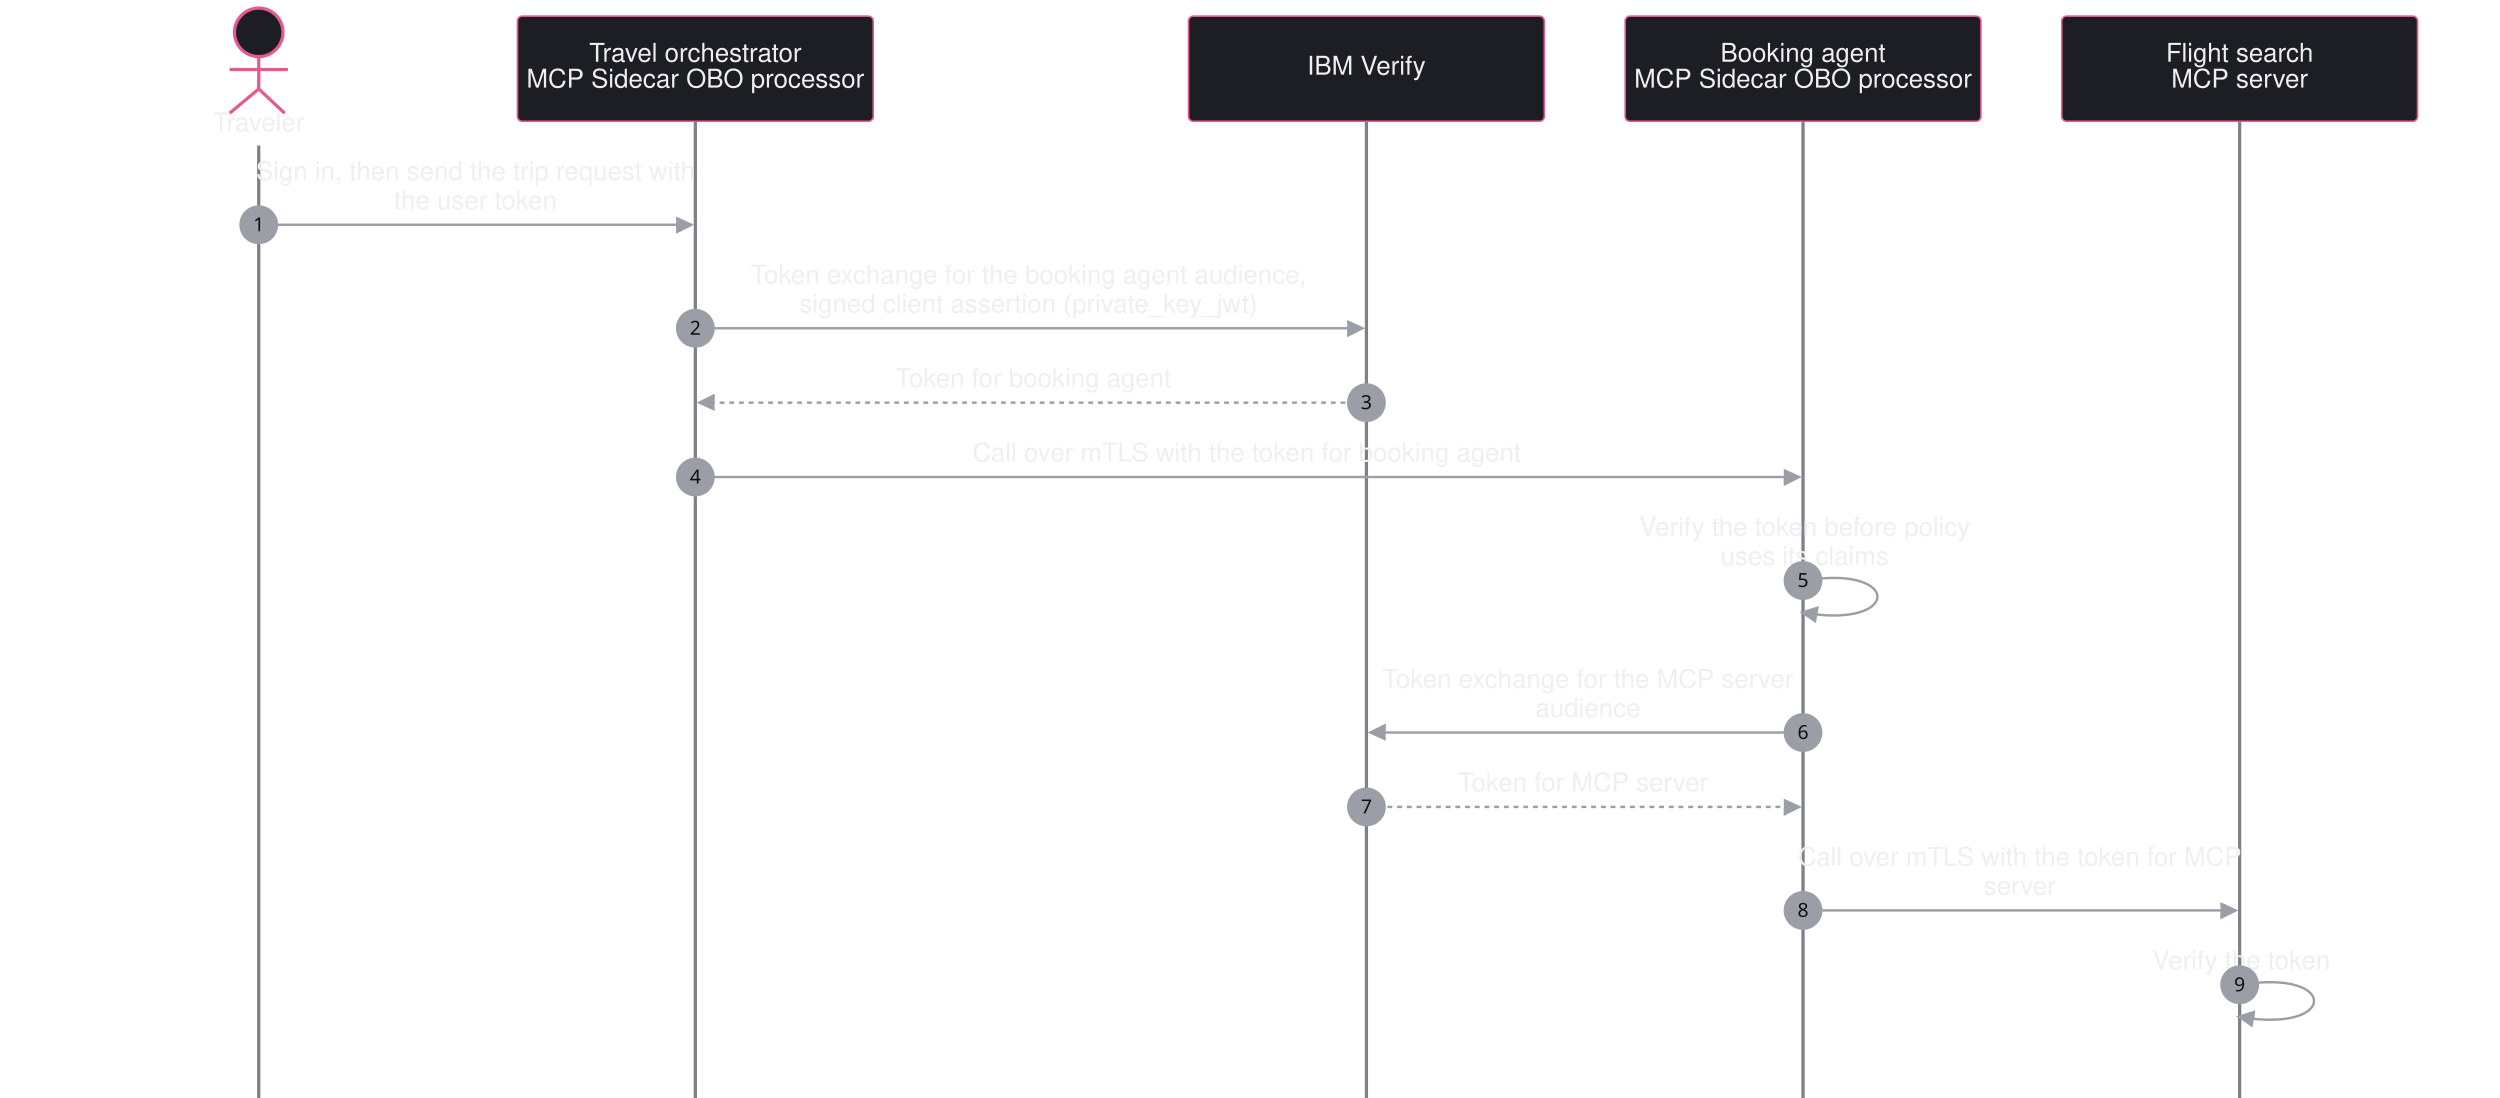
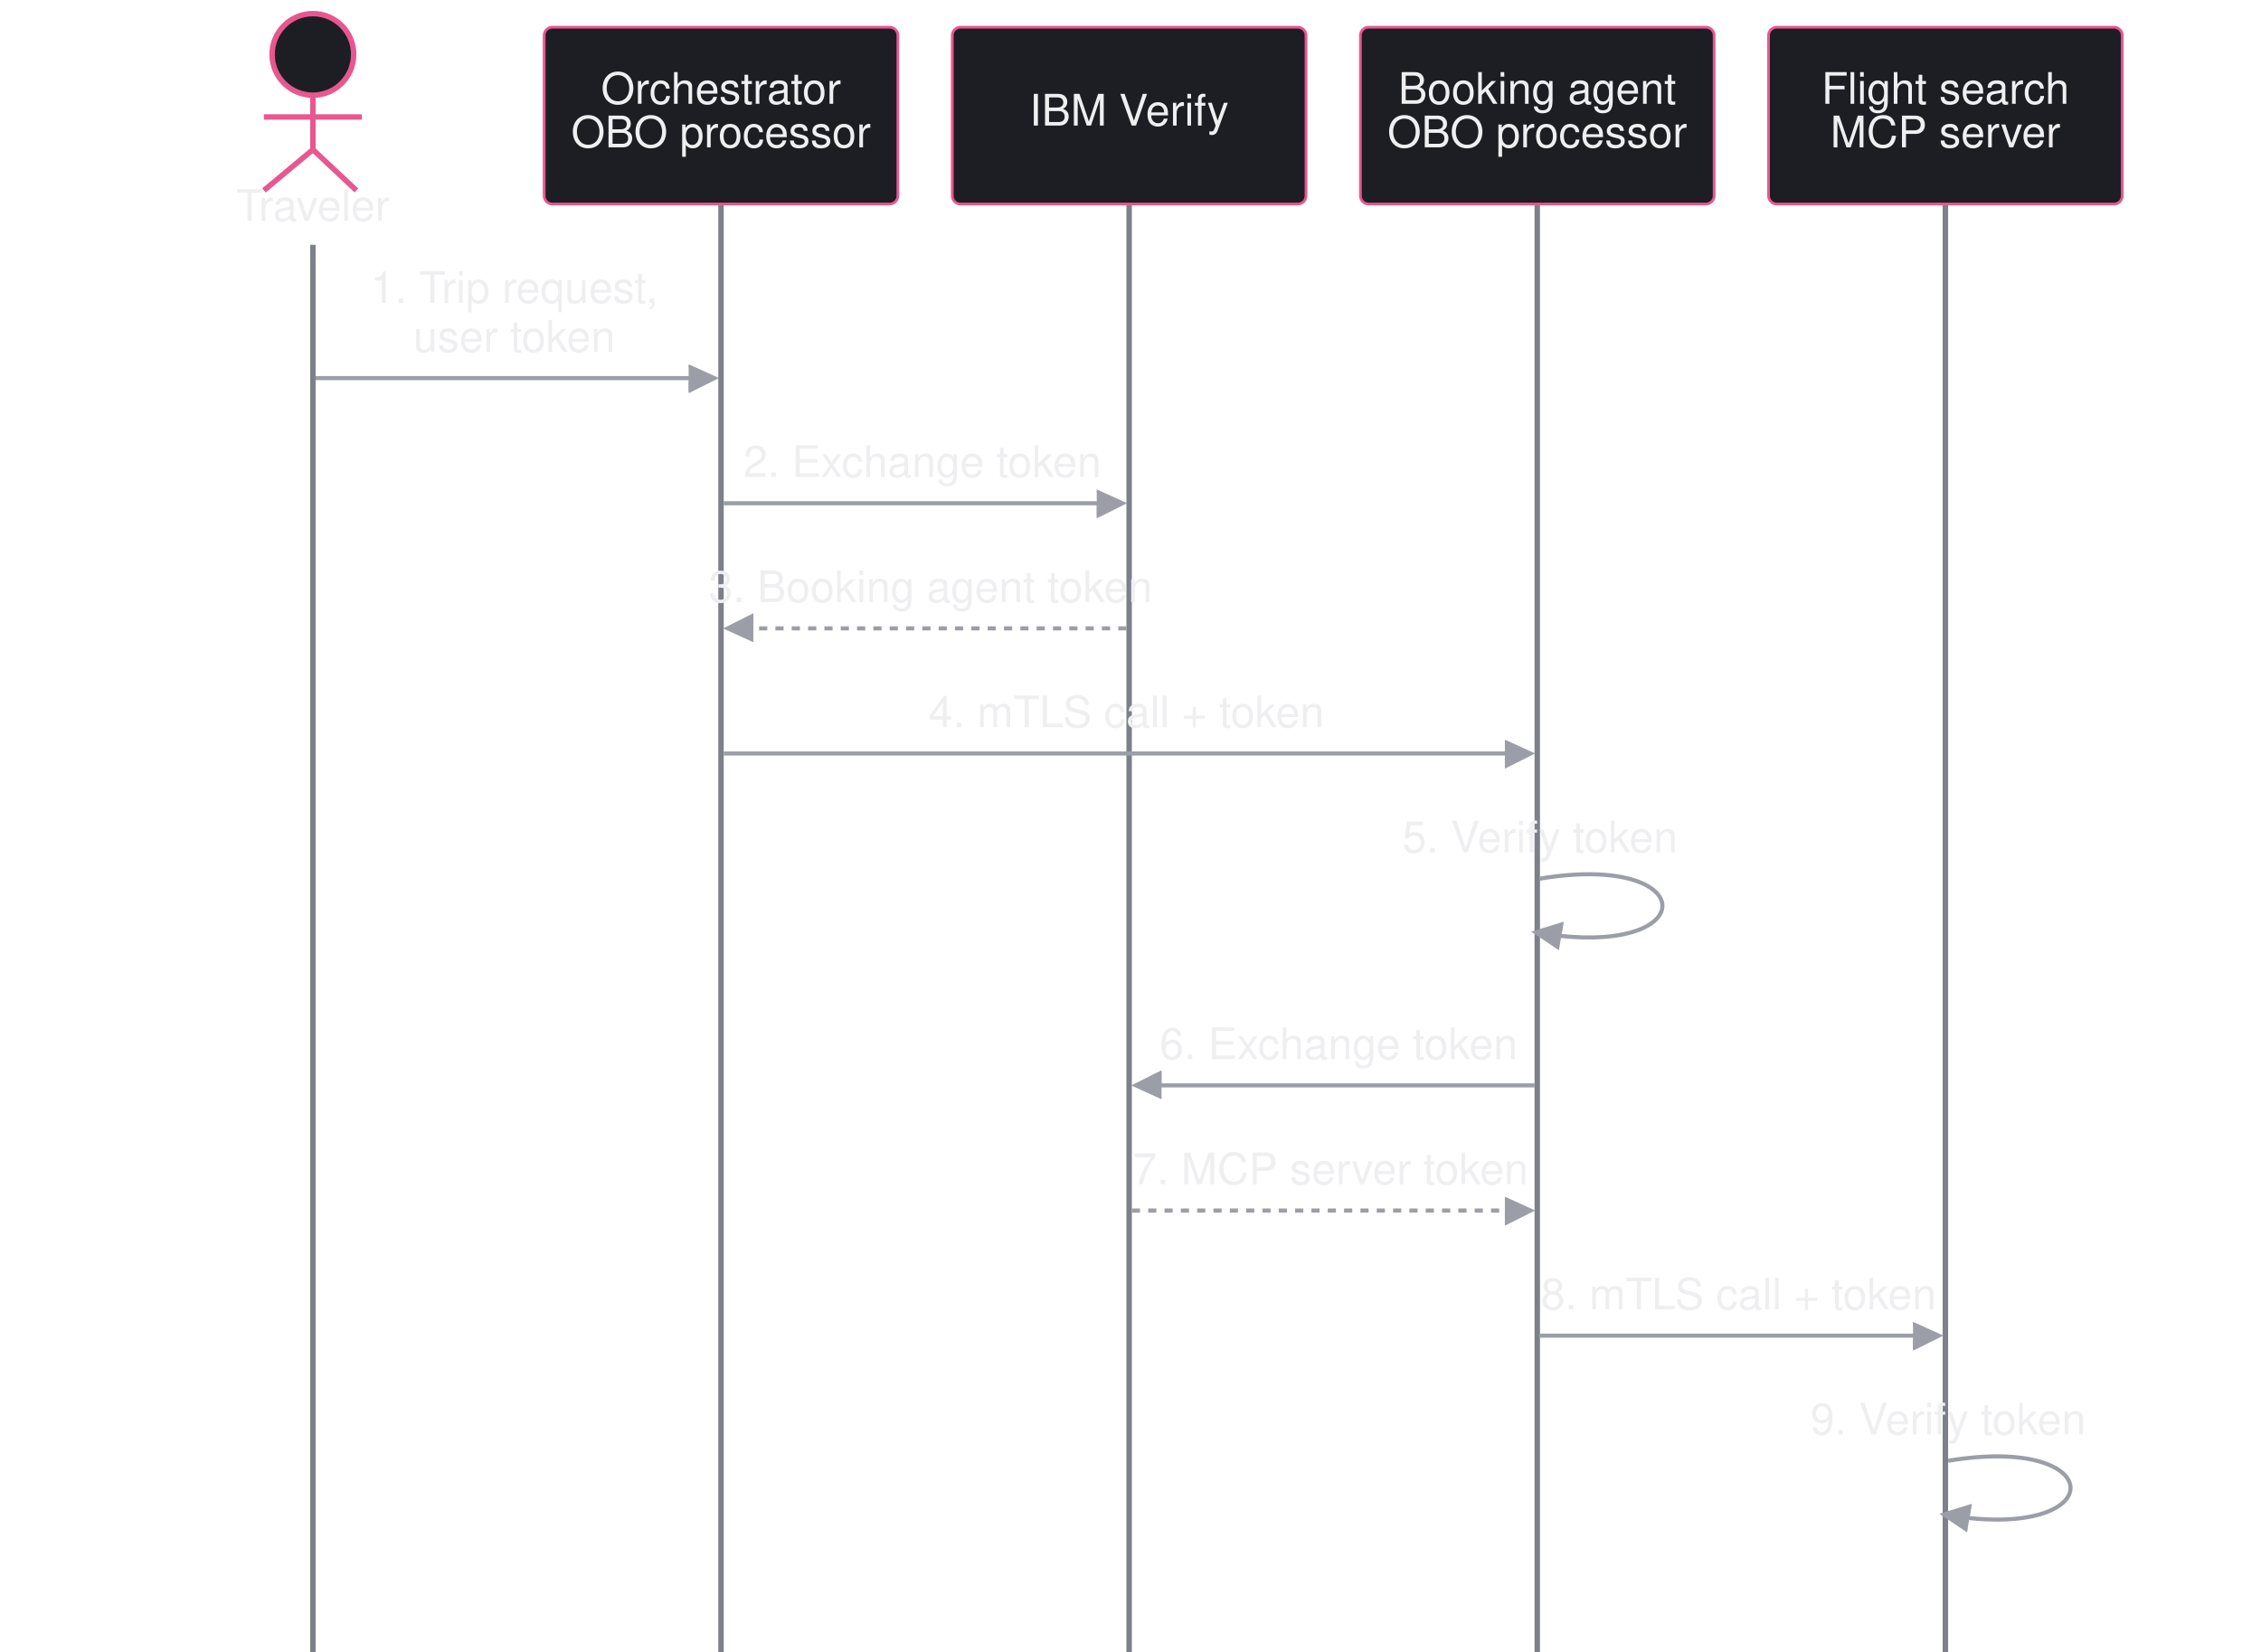
- <svg xmlns="http://www.w3.org/2000/svg" id="my-svg" width="100%" style="max-width: 1546px; background-color: rgb(13, 14, 18);" viewBox="-50 -10 1546 679" role="graphics-document document" aria-roledescription="sequence">
+ <svg xmlns="http://www.w3.org/2000/svg" id="my-svg" width="100%" style="max-width: 831px; background-color: rgb(13, 14, 18);" viewBox="-50 -10 831 607" role="graphics-document document" aria-roledescription="sequence">
  <g>
-     <line id="actor4" x1="1335" y1="65" x2="1335" y2="2000" class="actor-line 200" stroke-width="0.5px" stroke="#999" name="mcp" data-et="life-line" data-id="mcp" />
+     <line id="actor4" x1="665" y1="65" x2="665" y2="2000" class="actor-line 200" stroke-width="0.5px" stroke="#999" name="mcp" data-et="life-line" data-id="mcp" />
    <g id="root-4" data-et="participant" data-type="participant" data-id="mcp">
-       <rect x="1225" y="0" fill="#eaeaea" stroke="#666" width="220" height="65" name="mcp" rx="3" ry="3" class="actor actor-top" />
-       <text x="1335" y="32.5" dominant-baseline="central" alignment-baseline="central" class="actor actor-box" style="text-anchor: middle; font-size: 16px; font-weight: 400; font-family: Helvetica, Arial, sans-serif;">
-         <tspan x="1335" dy="-8">Flight search</tspan>
+       <rect x="600" y="0" fill="#eaeaea" stroke="#666" width="130" height="65" name="mcp" rx="3" ry="3" class="actor actor-top" />
+       <text x="665" y="32.5" dominant-baseline="central" alignment-baseline="central" class="actor actor-box" style="text-anchor: middle; font-size: 16px; font-weight: 400; font-family: Helvetica, Arial, sans-serif;">
+         <tspan x="665" dy="-8">Flight search</tspan>
      </text>
-       <text x="1335" y="32.5" dominant-baseline="central" alignment-baseline="central" class="actor actor-box" style="text-anchor: middle; font-size: 16px; font-weight: 400; font-family: Helvetica, Arial, sans-serif;">
-         <tspan x="1335" dy="8">MCP server</tspan>
+       <text x="665" y="32.5" dominant-baseline="central" alignment-baseline="central" class="actor actor-box" style="text-anchor: middle; font-size: 16px; font-weight: 400; font-family: Helvetica, Arial, sans-serif;">
+         <tspan x="665" dy="8">MCP server</tspan>
      </text>
    </g>
  </g>
  <g>
-     <line id="actor3" x1="1065" y1="65" x2="1065" y2="2000" class="actor-line 200" stroke-width="0.5px" stroke="#999" name="booking" data-et="life-line" data-id="booking" />
+     <line id="actor3" x1="515" y1="65" x2="515" y2="2000" class="actor-line 200" stroke-width="0.5px" stroke="#999" name="booking" data-et="life-line" data-id="booking" />
    <g id="root-3" data-et="participant" data-type="participant" data-id="booking">
-       <rect x="955" y="0" fill="#eaeaea" stroke="#666" width="220" height="65" name="booking" rx="3" ry="3" class="actor actor-top" />
-       <text x="1065" y="32.5" dominant-baseline="central" alignment-baseline="central" class="actor actor-box" style="text-anchor: middle; font-size: 16px; font-weight: 400; font-family: Helvetica, Arial, sans-serif;">
-         <tspan x="1065" dy="-8">Booking agent</tspan>
+       <rect x="450" y="0" fill="#eaeaea" stroke="#666" width="130" height="65" name="booking" rx="3" ry="3" class="actor actor-top" />
+       <text x="515" y="32.5" dominant-baseline="central" alignment-baseline="central" class="actor actor-box" style="text-anchor: middle; font-size: 16px; font-weight: 400; font-family: Helvetica, Arial, sans-serif;">
+         <tspan x="515" dy="-8">Booking agent</tspan>
      </text>
-       <text x="1065" y="32.5" dominant-baseline="central" alignment-baseline="central" class="actor actor-box" style="text-anchor: middle; font-size: 16px; font-weight: 400; font-family: Helvetica, Arial, sans-serif;">
-         <tspan x="1065" dy="8">MCP Sidecar OBO processor</tspan>
+       <text x="515" y="32.5" dominant-baseline="central" alignment-baseline="central" class="actor actor-box" style="text-anchor: middle; font-size: 16px; font-weight: 400; font-family: Helvetica, Arial, sans-serif;">
+         <tspan x="515" dy="8">OBO processor</tspan>
      </text>
    </g>
  </g>
  <g>
-     <line id="actor2" x1="795" y1="65" x2="795" y2="2000" class="actor-line 200" stroke-width="0.5px" stroke="#999" name="idp" data-et="life-line" data-id="idp" />
+     <line id="actor2" x1="365" y1="65" x2="365" y2="2000" class="actor-line 200" stroke-width="0.5px" stroke="#999" name="idp" data-et="life-line" data-id="idp" />
    <g id="root-2" data-et="participant" data-type="participant" data-id="idp">
-       <rect x="685" y="0" fill="#eaeaea" stroke="#666" width="220" height="65" name="idp" rx="3" ry="3" class="actor actor-top" />
-       <text x="795" y="32.5" dominant-baseline="central" alignment-baseline="central" class="actor actor-box" style="text-anchor: middle; font-size: 16px; font-weight: 400; font-family: Helvetica, Arial, sans-serif;">
-         <tspan x="795" dy="0">IBM Verify</tspan>
+       <rect x="300" y="0" fill="#eaeaea" stroke="#666" width="130" height="65" name="idp" rx="3" ry="3" class="actor actor-top" />
+       <text x="365" y="32.5" dominant-baseline="central" alignment-baseline="central" class="actor actor-box" style="text-anchor: middle; font-size: 16px; font-weight: 400; font-family: Helvetica, Arial, sans-serif;">
+         <tspan x="365" dy="0">IBM Verify</tspan>
      </text>
    </g>
  </g>
  <g>
-     <line id="actor1" x1="380" y1="65" x2="380" y2="2000" class="actor-line 200" stroke-width="0.5px" stroke="#999" name="orch" data-et="life-line" data-id="orch" />
+     <line id="actor1" x1="215" y1="65" x2="215" y2="2000" class="actor-line 200" stroke-width="0.5px" stroke="#999" name="orch" data-et="life-line" data-id="orch" />
    <g id="root-1" data-et="participant" data-type="participant" data-id="orch">
-       <rect x="270" y="0" fill="#eaeaea" stroke="#666" width="220" height="65" name="orch" rx="3" ry="3" class="actor actor-top" />
-       <text x="380" y="32.5" dominant-baseline="central" alignment-baseline="central" class="actor actor-box" style="text-anchor: middle; font-size: 16px; font-weight: 400; font-family: Helvetica, Arial, sans-serif;">
-         <tspan x="380" dy="-8">Travel orchestrator</tspan>
+       <rect x="150" y="0" fill="#eaeaea" stroke="#666" width="130" height="65" name="orch" rx="3" ry="3" class="actor actor-top" />
+       <text x="215" y="32.5" dominant-baseline="central" alignment-baseline="central" class="actor actor-box" style="text-anchor: middle; font-size: 16px; font-weight: 400; font-family: Helvetica, Arial, sans-serif;">
+         <tspan x="215" dy="-8">Orchestrator</tspan>
      </text>
-       <text x="380" y="32.5" dominant-baseline="central" alignment-baseline="central" class="actor actor-box" style="text-anchor: middle; font-size: 16px; font-weight: 400; font-family: Helvetica, Arial, sans-serif;">
-         <tspan x="380" dy="8">MCP Sidecar OBO processor</tspan>
+       <text x="215" y="32.5" dominant-baseline="central" alignment-baseline="central" class="actor actor-box" style="text-anchor: middle; font-size: 16px; font-weight: 400; font-family: Helvetica, Arial, sans-serif;">
+         <tspan x="215" dy="8">OBO processor</tspan>
      </text>
    </g>
  </g>
  <g>
-     <line id="actor0" x1="110" y1="80" x2="110" y2="2000" class="actor-line 200" stroke-width="0.5px" stroke="#999" name="traveler" data-et="life-line" data-id="traveler" />
+     <line id="actor0" x1="65" y1="80" x2="65" y2="2000" class="actor-line 200" stroke-width="0.5px" stroke="#999" name="traveler" data-et="life-line" data-id="traveler" />
  </g>
  <style>#my-svg{font-family:Helvetica,Arial,sans-serif;font-size:16px;fill:#efeff1;}@keyframes edge-animation-frame{from{stroke-dashoffset:0;}}@keyframes dash{to{stroke-dashoffset:0;}}#my-svg .edge-animation-slow{stroke-dasharray:9,5!important;stroke-dashoffset:900;animation:dash 50s linear infinite;stroke-linecap:round;}#my-svg .edge-animation-fast{stroke-dasharray:9,5!important;stroke-dashoffset:900;animation:dash 20s linear infinite;stroke-linecap:round;}#my-svg .error-icon{fill:hsl(50, 9.375%, 17.549%);}#my-svg .error-text{fill:rgb(206.055, 207.453, 214.445);stroke:rgb(206.055, 207.453, 214.445);}#my-svg .edge-thickness-normal{stroke-width:1px;}#my-svg .edge-thickness-thick{stroke-width:3.5px;}#my-svg .edge-pattern-solid{stroke-dasharray:0;}#my-svg .edge-thickness-invisible{stroke-width:0;fill:none;}#my-svg .edge-pattern-dashed{stroke-dasharray:3;}#my-svg .edge-pattern-dotted{stroke-dasharray:2;}#my-svg .marker{fill:#9b9ea6;stroke:#9b9ea6;}#my-svg .marker.cross{stroke:#9b9ea6;}#my-svg svg{font-family:Helvetica,Arial,sans-serif;font-size:16px;}#my-svg p{margin:0;}#my-svg .actor{stroke:#e8578f;fill:#1d1e23;stroke-width:1;}#my-svg rect.actor.outer-path[data-look="neo"]{filter:drop-shadow( 1px 2px 2px rgba(185,185,185,1));}#my-svg rect.note[data-look="neo"]{stroke:#7d808a;fill:#16171c;filter:drop-shadow( 1px 2px 2px rgba(185,185,185,1));}#my-svg text.actor&gt;tspan{fill:#efeff1;stroke:none;}#my-svg .actor-line{stroke:#7d808a;}#my-svg .innerArc{stroke-width:1.5;stroke-dasharray:none;}#my-svg .messageLine0{stroke-width:1.5;stroke-dasharray:none;stroke:#9b9ea6;}#my-svg .messageLine1{stroke-width:1.5;stroke-dasharray:2,2;stroke:#9b9ea6;}#my-svg [id$="-arrowhead"] path{fill:#9b9ea6;stroke:#9b9ea6;}#my-svg .sequenceNumber{fill:#0d0e12;}#my-svg [id$="-sequencenumber"]{fill:#9b9ea6;}#my-svg [id$="-crosshead"] path{fill:#9b9ea6;stroke:#9b9ea6;}#my-svg .messageText{fill:#efeff1;stroke:none;}#my-svg .labelBox{stroke:#e8578f;fill:#1d1e23;filter:none;}#my-svg .labelText,#my-svg .labelText&gt;tspan{fill:#efeff1;stroke:none;}#my-svg .loopText,#my-svg .loopText&gt;tspan{fill:#efeff1;stroke:none;}#my-svg .sectionTitle,#my-svg .sectionTitle&gt;tspan{fill:#efeff1;stroke:none;}#my-svg .loopLine{stroke-width:2px;stroke-dasharray:2,2;stroke:#e8578f;fill:#e8578f;}#my-svg .note{stroke:#7d808a;fill:#16171c;}#my-svg .noteText,#my-svg .noteText&gt;tspan{fill:#efeff1;stroke:none;font-weight:normal;}#my-svg .activation0{fill:#24131b;stroke:#b5527f;}#my-svg .activation1{fill:#24131b;stroke:#b5527f;}#my-svg .activation2{fill:#24131b;stroke:#b5527f;}#my-svg .actorPopupMenu{position:absolute;}#my-svg .actorPopupMenuPanel{position:absolute;fill:#1d1e23;box-shadow:0px 8px 16px 0px rgba(0,0,0,0.2);filter:drop-shadow(3px 5px 2px rgb(0 0 0 / 0.4));}#my-svg .actor-man circle,#my-svg line{fill:#1d1e23;stroke-width:2px;}#my-svg g rect.rect{filter:drop-shadow( 1px 2px 2px rgba(185,185,185,1));stroke:#7d808a;}#my-svg .node .neo-node{stroke:#7d808a;}#my-svg [data-look="neo"].node rect,#my-svg [data-look="neo"].cluster rect,#my-svg [data-look="neo"].node polygon{stroke:url(#my-svg-gradient);filter:drop-shadow( 1px 2px 2px rgba(185,185,185,1));}#my-svg [data-look="neo"].swimlane.cluster rect{filter:none;}#my-svg [data-look="neo"].node path{stroke:url(#my-svg-gradient);stroke-width:1px;}#my-svg [data-look="neo"].node .outer-path{filter:drop-shadow( 1px 2px 2px rgba(185,185,185,1));}#my-svg [data-look="neo"].node .neo-line path{stroke:#7d808a;filter:none;}#my-svg [data-look="neo"].node circle{stroke:url(#my-svg-gradient);filter:drop-shadow( 1px 2px 2px rgba(185,185,185,1));}#my-svg [data-look="neo"].node circle .state-start{fill:#000000;}#my-svg [data-look="neo"].icon-shape .icon{fill:url(#my-svg-gradient);filter:drop-shadow( 1px 2px 2px rgba(185,185,185,1));}#my-svg [data-look="neo"].icon-shape .icon-neo path{stroke:url(#my-svg-gradient);filter:drop-shadow( 1px 2px 2px rgba(185,185,185,1));}#my-svg :root{--mermaid-font-family:Helvetica,Arial,sans-serif;}</style>
  <g />
  <defs>
    <symbol id="my-svg-computer" width="24" height="24">
      <path transform="scale(.5)" d="M2 2v13h20v-13h-20zm18 11h-16v-9h16v9zm-10.228 6l.466-1h3.524l.467 1h-4.457zm14.228 3h-24l2-6h2.104l-1.33 4h18.45l-1.297-4h2.073l2 6zm-5-10h-14v-7h14v7z" />
    </symbol>
  </defs>
  <defs>
    <symbol id="my-svg-database" fill-rule="evenodd" clip-rule="evenodd">
      <path transform="scale(.5)" d="M12.258.001l.256.004.255.005.253.008.251.01.249.012.247.015.246.016.242.019.241.02.239.023.236.024.233.027.231.028.229.031.225.032.223.034.22.036.217.038.214.04.211.041.208.043.205.045.201.046.198.048.194.05.191.051.187.053.183.054.18.056.175.057.172.059.168.06.163.061.16.063.155.064.15.066.074.033.073.033.071.034.07.034.069.035.068.035.067.035.066.035.064.036.064.036.062.036.06.036.06.037.058.037.058.037.055.038.055.038.053.038.052.038.051.039.05.039.048.039.047.039.045.04.044.04.043.04.041.04.04.041.039.041.037.041.036.041.034.041.033.042.032.042.03.042.029.042.027.042.026.043.024.043.023.043.021.043.02.043.018.044.017.043.015.044.013.044.012.044.011.045.009.044.007.045.006.045.004.045.002.045.001.045v17l-.001.045-.002.045-.004.045-.006.045-.007.045-.009.044-.011.045-.012.044-.013.044-.015.044-.017.043-.018.044-.02.043-.021.043-.023.043-.024.043-.026.043-.027.042-.029.042-.03.042-.032.042-.033.042-.034.041-.036.041-.037.041-.039.041-.04.041-.041.04-.043.04-.044.04-.045.04-.047.039-.048.039-.05.039-.051.039-.052.038-.053.038-.055.038-.055.038-.058.037-.058.037-.06.037-.06.036-.062.036-.064.036-.064.036-.066.035-.067.035-.068.035-.069.035-.07.034-.071.034-.073.033-.074.033-.15.066-.155.064-.16.063-.163.061-.168.06-.172.059-.175.057-.18.056-.183.054-.187.053-.191.051-.194.05-.198.048-.201.046-.205.045-.208.043-.211.041-.214.04-.217.038-.22.036-.223.034-.225.032-.229.031-.231.028-.233.027-.236.024-.239.023-.241.02-.242.019-.246.016-.247.015-.249.012-.251.01-.253.008-.255.005-.256.004-.258.001-.258-.001-.256-.004-.255-.005-.253-.008-.251-.01-.249-.012-.247-.015-.245-.016-.243-.019-.241-.02-.238-.023-.236-.024-.234-.027-.231-.028-.228-.031-.226-.032-.223-.034-.22-.036-.217-.038-.214-.04-.211-.041-.208-.043-.204-.045-.201-.046-.198-.048-.195-.05-.19-.051-.187-.053-.184-.054-.179-.056-.176-.057-.172-.059-.167-.06-.164-.061-.159-.063-.155-.064-.151-.066-.074-.033-.072-.033-.072-.034-.07-.034-.069-.035-.068-.035-.067-.035-.066-.035-.064-.036-.063-.036-.062-.036-.061-.036-.06-.037-.058-.037-.057-.037-.056-.038-.055-.038-.053-.038-.052-.038-.051-.039-.049-.039-.049-.039-.046-.039-.046-.04-.044-.04-.043-.04-.041-.04-.04-.041-.039-.041-.037-.041-.036-.041-.034-.041-.033-.042-.032-.042-.03-.042-.029-.042-.027-.042-.026-.043-.024-.043-.023-.043-.021-.043-.02-.043-.018-.044-.017-.043-.015-.044-.013-.044-.012-.044-.011-.045-.009-.044-.007-.045-.006-.045-.004-.045-.002-.045-.001-.045v-17l.001-.045.002-.045.004-.045.006-.045.007-.045.009-.044.011-.045.012-.044.013-.044.015-.044.017-.043.018-.044.02-.043.021-.043.023-.043.024-.043.026-.043.027-.042.029-.042.03-.042.032-.042.033-.042.034-.041.036-.041.037-.041.039-.041.04-.041.041-.04.043-.04.044-.04.046-.04.046-.039.049-.039.049-.039.051-.039.052-.038.053-.038.055-.038.056-.038.057-.037.058-.037.06-.037.061-.036.062-.036.063-.036.064-.036.066-.035.067-.035.068-.035.069-.035.07-.034.072-.034.072-.033.074-.033.151-.066.155-.064.159-.063.164-.061.167-.06.172-.059.176-.057.179-.056.184-.054.187-.053.19-.051.195-.05.198-.048.201-.046.204-.045.208-.043.211-.041.214-.04.217-.038.22-.036.223-.034.226-.032.228-.031.231-.028.234-.027.236-.024.238-.023.241-.02.243-.019.245-.016.247-.015.249-.012.251-.01.253-.008.255-.005.256-.004.258-.001.258.001zm-9.258 20.499v.01l.001.021.003.021.004.022.005.021.006.022.007.022.009.023.01.022.011.023.012.023.013.023.015.023.016.024.017.023.018.024.019.024.021.024.022.025.023.024.024.025.052.049.056.05.061.051.066.051.07.051.075.051.079.052.084.052.088.052.092.052.097.052.102.051.105.052.11.052.114.051.119.051.123.051.127.05.131.05.135.05.139.048.144.049.147.047.152.047.155.047.16.045.163.045.167.043.171.043.176.041.178.041.183.039.187.039.19.037.194.035.197.035.202.033.204.031.209.03.212.029.216.027.219.025.222.024.226.021.23.02.233.018.236.016.24.015.243.012.246.01.249.008.253.005.256.004.259.001.26-.001.257-.004.254-.005.25-.008.247-.011.244-.012.241-.014.237-.016.233-.018.231-.021.226-.021.224-.024.22-.026.216-.027.212-.028.21-.031.205-.031.202-.034.198-.034.194-.036.191-.037.187-.039.183-.04.179-.04.175-.042.172-.043.168-.044.163-.045.16-.046.155-.046.152-.047.148-.048.143-.049.139-.049.136-.05.131-.05.126-.05.123-.051.118-.052.114-.051.11-.052.106-.052.101-.052.096-.052.092-.052.088-.053.083-.051.079-.052.074-.052.07-.051.065-.051.06-.051.056-.05.051-.05.023-.024.023-.025.021-.024.02-.024.019-.024.018-.024.017-.024.015-.023.014-.024.013-.023.012-.023.01-.023.01-.022.008-.022.006-.022.006-.022.004-.022.004-.021.001-.021.001-.021v-4.127l-.077.055-.08.053-.083.054-.085.053-.087.052-.09.052-.093.051-.095.05-.097.05-.1.049-.102.049-.105.048-.106.047-.109.047-.111.046-.114.045-.115.045-.118.044-.12.043-.122.042-.124.042-.126.041-.128.04-.13.04-.132.038-.134.038-.135.037-.138.037-.139.035-.142.035-.143.034-.144.033-.147.032-.148.031-.15.03-.151.03-.153.029-.154.027-.156.027-.158.026-.159.025-.161.024-.162.023-.163.022-.165.021-.166.02-.167.019-.169.018-.169.017-.171.016-.173.015-.173.014-.175.013-.175.012-.177.011-.178.01-.179.008-.179.008-.181.006-.182.005-.182.004-.184.003-.184.002h-.37l-.184-.002-.184-.003-.182-.004-.182-.005-.181-.006-.179-.008-.179-.008-.178-.01-.176-.011-.176-.012-.175-.013-.173-.014-.172-.015-.171-.016-.17-.017-.169-.018-.167-.019-.166-.02-.165-.021-.163-.022-.162-.023-.161-.024-.159-.025-.157-.026-.156-.027-.155-.027-.153-.029-.151-.03-.15-.03-.148-.031-.146-.032-.145-.033-.143-.034-.141-.035-.14-.035-.137-.037-.136-.037-.134-.038-.132-.038-.13-.04-.128-.04-.126-.041-.124-.042-.122-.042-.12-.044-.117-.043-.116-.045-.113-.045-.112-.046-.109-.047-.106-.047-.105-.048-.102-.049-.1-.049-.097-.05-.095-.05-.093-.052-.09-.051-.087-.052-.085-.053-.083-.054-.08-.054-.077-.054v4.127zm0-5.654v.011l.001.021.003.021.004.021.005.022.006.022.007.022.009.022.01.022.011.023.012.023.013.023.015.024.016.023.017.024.018.024.019.024.021.024.022.024.023.025.024.024.052.05.056.05.061.05.066.051.07.051.075.052.079.051.084.052.088.052.092.052.097.052.102.052.105.052.11.051.114.051.119.052.123.05.127.051.131.05.135.049.139.049.144.048.147.048.152.047.155.046.16.045.163.045.167.044.171.042.176.042.178.04.183.04.187.038.19.037.194.036.197.034.202.033.204.032.209.03.212.028.216.027.219.025.222.024.226.022.23.02.233.018.236.016.24.014.243.012.246.01.249.008.253.006.256.003.259.001.26-.001.257-.003.254-.006.25-.008.247-.01.244-.012.241-.015.237-.016.233-.018.231-.02.226-.022.224-.024.22-.025.216-.027.212-.029.21-.03.205-.032.202-.033.198-.035.194-.036.191-.037.187-.039.183-.039.179-.041.175-.042.172-.043.168-.044.163-.045.16-.045.155-.047.152-.047.148-.048.143-.048.139-.05.136-.049.131-.05.126-.051.123-.051.118-.051.114-.052.11-.052.106-.052.101-.052.096-.052.092-.052.088-.052.083-.052.079-.052.074-.051.07-.052.065-.051.06-.05.056-.051.051-.049.023-.025.023-.024.021-.025.02-.024.019-.024.018-.024.017-.024.015-.023.014-.023.013-.024.012-.022.01-.023.01-.023.008-.022.006-.022.006-.022.004-.021.004-.022.001-.021.001-.021v-4.139l-.077.054-.08.054-.083.054-.085.052-.087.053-.09.051-.093.051-.095.051-.097.05-.1.049-.102.049-.105.048-.106.047-.109.047-.111.046-.114.045-.115.044-.118.044-.12.044-.122.042-.124.042-.126.041-.128.04-.13.039-.132.039-.134.038-.135.037-.138.036-.139.036-.142.035-.143.033-.144.033-.147.033-.148.031-.15.03-.151.03-.153.028-.154.028-.156.027-.158.026-.159.025-.161.024-.162.023-.163.022-.165.021-.166.02-.167.019-.169.018-.169.017-.171.016-.173.015-.173.014-.175.013-.175.012-.177.011-.178.009-.179.009-.179.007-.181.007-.182.005-.182.004-.184.003-.184.002h-.37l-.184-.002-.184-.003-.182-.004-.182-.005-.181-.007-.179-.007-.179-.009-.178-.009-.176-.011-.176-.012-.175-.013-.173-.014-.172-.015-.171-.016-.17-.017-.169-.018-.167-.019-.166-.02-.165-.021-.163-.022-.162-.023-.161-.024-.159-.025-.157-.026-.156-.027-.155-.028-.153-.028-.151-.03-.15-.03-.148-.031-.146-.033-.145-.033-.143-.033-.141-.035-.14-.036-.137-.036-.136-.037-.134-.038-.132-.039-.13-.039-.128-.04-.126-.041-.124-.042-.122-.043-.12-.043-.117-.044-.116-.044-.113-.046-.112-.046-.109-.046-.106-.047-.105-.048-.102-.049-.1-.049-.097-.05-.095-.051-.093-.051-.09-.051-.087-.053-.085-.052-.083-.054-.08-.054-.077-.054v4.139zm0-5.666v.011l.001.02.003.022.004.021.005.022.006.021.007.022.009.023.01.022.011.023.012.023.013.023.015.023.016.024.017.024.018.023.019.024.021.025.022.024.023.024.024.025.052.05.056.05.061.05.066.051.07.051.075.052.079.051.084.052.088.052.092.052.097.052.102.052.105.051.11.052.114.051.119.051.123.051.127.05.131.05.135.05.139.049.144.048.147.048.152.047.155.046.16.045.163.045.167.043.171.043.176.042.178.04.183.04.187.038.19.037.194.036.197.034.202.033.204.032.209.03.212.028.216.027.219.025.222.024.226.021.23.02.233.018.236.017.24.014.243.012.246.01.249.008.253.006.256.003.259.001.26-.001.257-.003.254-.006.25-.008.247-.01.244-.013.241-.014.237-.016.233-.018.231-.02.226-.022.224-.024.22-.025.216-.027.212-.029.21-.03.205-.032.202-.033.198-.035.194-.036.191-.037.187-.039.183-.039.179-.041.175-.042.172-.043.168-.044.163-.045.16-.045.155-.047.152-.047.148-.048.143-.049.139-.049.136-.049.131-.051.126-.05.123-.051.118-.052.114-.051.11-.052.106-.052.101-.052.096-.052.092-.052.088-.052.083-.052.079-.052.074-.052.07-.051.065-.051.06-.051.056-.05.051-.049.023-.025.023-.025.021-.024.02-.024.019-.024.018-.024.017-.024.015-.023.014-.024.013-.023.012-.023.01-.022.01-.023.008-.022.006-.022.006-.022.004-.022.004-.021.001-.021.001-.021v-4.153l-.077.054-.08.054-.083.053-.085.053-.087.053-.09.051-.093.051-.095.051-.097.05-.1.049-.102.048-.105.048-.106.048-.109.046-.111.046-.114.046-.115.044-.118.044-.12.043-.122.043-.124.042-.126.041-.128.04-.13.039-.132.039-.134.038-.135.037-.138.036-.139.036-.142.034-.143.034-.144.033-.147.032-.148.032-.15.03-.151.03-.153.028-.154.028-.156.027-.158.026-.159.024-.161.024-.162.023-.163.023-.165.021-.166.02-.167.019-.169.018-.169.017-.171.016-.173.015-.173.014-.175.013-.175.012-.177.01-.178.01-.179.009-.179.007-.181.006-.182.006-.182.004-.184.003-.184.001-.185.001-.185-.001-.184-.001-.184-.003-.182-.004-.182-.006-.181-.006-.179-.007-.179-.009-.178-.01-.176-.01-.176-.012-.175-.013-.173-.014-.172-.015-.171-.016-.17-.017-.169-.018-.167-.019-.166-.02-.165-.021-.163-.023-.162-.023-.161-.024-.159-.024-.157-.026-.156-.027-.155-.028-.153-.028-.151-.03-.15-.03-.148-.032-.146-.032-.145-.033-.143-.034-.141-.034-.14-.036-.137-.036-.136-.037-.134-.038-.132-.039-.13-.039-.128-.041-.126-.041-.124-.041-.122-.043-.12-.043-.117-.044-.116-.044-.113-.046-.112-.046-.109-.046-.106-.048-.105-.048-.102-.048-.1-.05-.097-.049-.095-.051-.093-.051-.09-.052-.087-.052-.085-.053-.083-.053-.08-.054-.077-.054v4.153zm8.74-8.179l-.257.004-.254.005-.25.008-.247.011-.244.012-.241.014-.237.016-.233.018-.231.021-.226.022-.224.023-.22.026-.216.027-.212.028-.21.031-.205.032-.202.033-.198.034-.194.036-.191.038-.187.038-.183.04-.179.041-.175.042-.172.043-.168.043-.163.045-.16.046-.155.046-.152.048-.148.048-.143.048-.139.049-.136.05-.131.05-.126.051-.123.051-.118.051-.114.052-.11.052-.106.052-.101.052-.096.052-.092.052-.088.052-.083.052-.079.052-.074.051-.07.052-.065.051-.06.05-.056.05-.051.05-.023.025-.023.024-.021.024-.02.025-.019.024-.018.024-.017.023-.015.024-.014.023-.013.023-.012.023-.01.023-.01.022-.008.022-.006.023-.006.021-.004.022-.004.021-.001.021-.001.021.001.021.001.021.004.021.004.022.006.021.006.023.008.022.01.022.01.023.012.023.013.023.014.023.015.024.017.023.018.024.019.024.02.025.021.024.023.024.023.025.051.05.056.05.06.05.065.051.07.052.074.051.079.052.083.052.088.052.092.052.096.052.101.052.106.052.11.052.114.052.118.051.123.051.126.051.131.05.136.05.139.049.143.048.148.048.152.048.155.046.16.046.163.045.168.043.172.043.175.042.179.041.183.04.187.038.191.038.194.036.198.034.202.033.205.032.21.031.212.028.216.027.22.026.224.023.226.022.231.021.233.018.237.016.241.014.244.012.247.011.25.008.254.005.257.004.26.001.26-.001.257-.004.254-.005.25-.008.247-.011.244-.012.241-.014.237-.016.233-.018.231-.021.226-.022.224-.023.22-.026.216-.027.212-.028.21-.031.205-.032.202-.033.198-.034.194-.036.191-.038.187-.038.183-.04.179-.041.175-.042.172-.043.168-.043.163-.045.16-.046.155-.046.152-.048.148-.048.143-.048.139-.049.136-.05.131-.05.126-.051.123-.051.118-.051.114-.052.11-.052.106-.052.101-.052.096-.052.092-.052.088-.052.083-.052.079-.052.074-.051.07-.052.065-.051.06-.05.056-.05.051-.05.023-.025.023-.024.021-.024.02-.025.019-.024.018-.024.017-.023.015-.024.014-.023.013-.023.012-.023.01-.023.01-.022.008-.022.006-.023.006-.021.004-.022.004-.021.001-.021.001-.021-.001-.021-.001-.021-.004-.021-.004-.022-.006-.021-.006-.023-.008-.022-.01-.022-.01-.023-.012-.023-.013-.023-.014-.023-.015-.024-.017-.023-.018-.024-.019-.024-.02-.025-.021-.024-.023-.024-.023-.025-.051-.05-.056-.05-.06-.05-.065-.051-.07-.052-.074-.051-.079-.052-.083-.052-.088-.052-.092-.052-.096-.052-.101-.052-.106-.052-.11-.052-.114-.052-.118-.051-.123-.051-.126-.051-.131-.05-.136-.05-.139-.049-.143-.048-.148-.048-.152-.048-.155-.046-.16-.046-.163-.045-.168-.043-.172-.043-.175-.042-.179-.041-.183-.04-.187-.038-.191-.038-.194-.036-.198-.034-.202-.033-.205-.032-.21-.031-.212-.028-.216-.027-.22-.026-.224-.023-.226-.022-.231-.021-.233-.018-.237-.016-.241-.014-.244-.012-.247-.011-.25-.008-.254-.005-.257-.004-.26-.001-.26.001z" />
    </symbol>
  </defs>
  <defs>
    <symbol id="my-svg-clock" width="24" height="24">
      <path transform="scale(.5)" d="M12 2c5.514 0 10 4.486 10 10s-4.486 10-10 10-10-4.486-10-10 4.486-10 10-10zm0-2c-6.627 0-12 5.373-12 12s5.373 12 12 12 12-5.373 12-12-5.373-12-12-12zm5.848 12.459c.202.038.202.333.001.372-1.907.361-6.045 1.111-6.547 1.111-.719 0-1.301-.582-1.301-1.301 0-.512.77-5.447 1.125-7.445.034-.192.312-.181.343.014l.985 6.238 5.394 1.011z" />
    </symbol>
  </defs>
  <defs>
    <marker id="my-svg-arrowhead" refX="7.9" refY="5" markerUnits="userSpaceOnUse" markerWidth="12" markerHeight="12" orient="auto-start-reverse">
      <path d="M -1 0 L 10 5 L 0 10 z" />
    </marker>
  </defs>
  <defs>
    <marker id="my-svg-crosshead" markerWidth="15" markerHeight="8" orient="auto" refX="4" refY="4.5">
      <path fill="none" stroke="#000000" stroke-width="1pt" d="M 1,2 L 6,7 M 6,2 L 1,7" style="stroke-dasharray: 0, 0;" />
    </marker>
  </defs>
  <defs>
    <marker id="my-svg-filled-head" refX="15.5" refY="7" markerWidth="20" markerHeight="28" orient="auto">
      <path d="M 18,7 L9,13 L14,7 L9,1 Z" />
    </marker>
  </defs>
  <defs>
    <marker id="my-svg-sequencenumber" refX="15" refY="15" markerWidth="60" markerHeight="40" orient="auto">
      <circle cx="15" cy="15" r="6" />
    </marker>
  </defs>
  <defs>
    <marker id="my-svg-solidTopArrowHead" refX="7.9" refY="7.25" markerUnits="userSpaceOnUse" markerWidth="12" markerHeight="12" orient="auto-start-reverse">
      <path d="M 0 0 L 10 8 L 0 8 z" />
    </marker>
  </defs>
  <defs>
    <marker id="my-svg-solidBottomArrowHead" refX="7.9" refY="0.75" markerUnits="userSpaceOnUse" markerWidth="12" markerHeight="12" orient="auto-start-reverse">
      <path d="M 0 0 L 10 0 L 0 8 z" />
    </marker>
  </defs>
  <defs>
    <marker id="my-svg-stickTopArrowHead" refX="7.5" refY="7" markerUnits="userSpaceOnUse" markerWidth="12" markerHeight="12" orient="auto-start-reverse">
      <path d="M 0 0 L 7 7" stroke="black" stroke-width="1.5" fill="none" />
    </marker>
  </defs>
  <defs>
    <marker id="my-svg-stickBottomArrowHead" refX="7.5" refY="0" markerUnits="userSpaceOnUse" markerWidth="12" markerHeight="12" orient="auto-start-reverse">
      <path d="M 0 7 L 7 0" stroke="black" stroke-width="1.5" fill="none" />
    </marker>
  </defs>
  <g class="actor-man actor-top" name="traveler" data-et="participant" data-type="actor" data-id="traveler" style="stroke: rgb(232, 87, 143);">
-     <line id="actor-man-torso0" x1="110" y1="25" x2="110" y2="45" />
-     <line id="actor-man-arms0" x1="92" y1="33" x2="128" y2="33" />
-     <line x1="92" y1="60" x2="110" y2="45" />
-     <line x1="110" y1="45" x2="126" y2="60" />
-     <circle cx="110" cy="10" r="15" width="220" height="65" />
-     <text x="110" y="67.5" dominant-baseline="central" alignment-baseline="central" class="actor actor-man" style="text-anchor: middle; font-size: 16px; font-weight: 400; font-family: Helvetica, Arial, sans-serif;">
-       <tspan x="110" dy="0">Traveler</tspan>
+     <line id="actor-man-torso0" x1="65" y1="25" x2="65" y2="45" />
+     <line id="actor-man-arms0" x1="47" y1="33" x2="83" y2="33" />
+     <line x1="47" y1="60" x2="65" y2="45" />
+     <line x1="65" y1="45" x2="81" y2="60" />
+     <circle cx="65" cy="10" r="15" width="130" height="65" />
+     <text x="65" y="67.5" dominant-baseline="central" alignment-baseline="central" class="actor actor-man" style="text-anchor: middle; font-size: 16px; font-weight: 400; font-family: Helvetica, Arial, sans-serif;">
+       <tspan x="65" dy="0">Traveler</tspan>
    </text>
  </g>
-   <text x="244" y="80" text-anchor="middle" dominant-baseline="middle" alignment-baseline="middle" class="messageText" dy="1em" style="font-family: Helvetica, Arial, sans-serif; font-size: 16px; font-weight: 400;">Sign in, then send the trip request with</text>
-   <text x="244" y="98" text-anchor="middle" dominant-baseline="middle" alignment-baseline="middle" class="messageText" dy="1em" style="font-family: Helvetica, Arial, sans-serif; font-size: 16px; font-weight: 400;">the user token</text>
-   <line x1="117" y1="129" x2="376" y2="129" class="messageLine0" data-et="message" data-id="i1" data-from="traveler" data-to="orch" stroke-width="2" stroke="none" marker-end="url(#my-svg-arrowhead)" style="fill: none;" />
-   <line x1="110" y1="129" x2="110" y2="129" stroke-width="0" marker-start="url(#my-svg-sequencenumber)" />
-   <text x="110" y="133" font-family="sans-serif" font-size="12px" text-anchor="middle" class="sequenceNumber">1</text>
-   <text x="586" y="144" text-anchor="middle" dominant-baseline="middle" alignment-baseline="middle" class="messageText" dy="1em" style="font-family: Helvetica, Arial, sans-serif; font-size: 16px; font-weight: 400;">Token exchange for the booking agent audience,</text>
-   <text x="586" y="162" text-anchor="middle" dominant-baseline="middle" alignment-baseline="middle" class="messageText" dy="1em" style="font-family: Helvetica, Arial, sans-serif; font-size: 16px; font-weight: 400;">signed client assertion (private_key_jwt)</text>
-   <line x1="387" y1="193" x2="791" y2="193" class="messageLine0" data-et="message" data-id="i2" data-from="orch" data-to="idp" stroke-width="2" stroke="none" marker-end="url(#my-svg-arrowhead)" style="fill: none;" />
-   <line x1="380" y1="193" x2="380" y2="193" stroke-width="0" marker-start="url(#my-svg-sequencenumber)" />
-   <text x="380" y="197" font-family="sans-serif" font-size="12px" text-anchor="middle" class="sequenceNumber">2</text>
-   <text x="589" y="208" text-anchor="middle" dominant-baseline="middle" alignment-baseline="middle" class="messageText" dy="1em" style="font-family: Helvetica, Arial, sans-serif; font-size: 16px; font-weight: 400;">Token for booking agent</text>
-   <line x1="800" y1="239" x2="384" y2="239" class="messageLine1" data-et="message" data-id="i3" data-from="idp" data-to="orch" stroke-width="2" stroke="none" marker-end="url(#my-svg-arrowhead)" style="stroke-dasharray: 3, 3; fill: none;" />
-   <line x1="795" y1="239" x2="795" y2="239" stroke-width="0" marker-start="url(#my-svg-sequencenumber)" />
-   <text x="795" y="243" font-family="sans-serif" font-size="12px" text-anchor="middle" class="sequenceNumber">3</text>
-   <text x="721" y="254" text-anchor="middle" dominant-baseline="middle" alignment-baseline="middle" class="messageText" dy="1em" style="font-family: Helvetica, Arial, sans-serif; font-size: 16px; font-weight: 400;">Call over mTLS with the token for booking agent</text>
-   <line x1="387" y1="285" x2="1061" y2="285" class="messageLine0" data-et="message" data-id="i4" data-from="orch" data-to="booking" stroke-width="2" stroke="none" marker-end="url(#my-svg-arrowhead)" style="fill: none;" />
-   <line x1="380" y1="285" x2="380" y2="285" stroke-width="0" marker-start="url(#my-svg-sequencenumber)" />
-   <text x="380" y="289" font-family="sans-serif" font-size="12px" text-anchor="middle" class="sequenceNumber">4</text>
-   <text x="1066" y="300" text-anchor="middle" dominant-baseline="middle" alignment-baseline="middle" class="messageText" dy="1em" style="font-family: Helvetica, Arial, sans-serif; font-size: 16px; font-weight: 400;">Verify the token before policy</text>
-   <text x="1066" y="318" text-anchor="middle" dominant-baseline="middle" alignment-baseline="middle" class="messageText" dy="1em" style="font-family: Helvetica, Arial, sans-serif; font-size: 16px; font-weight: 400;">uses its claims</text>
-   <path d="M 1066,349 C 1126,339 1126,379 1066,369" class="messageLine0" data-et="message" data-id="i5" data-from="booking" data-to="booking" stroke-width="2" stroke="none" marker-end="url(#my-svg-arrowhead)" x1="1072" style="fill: none;" />
-   <line x1="1065" y1="349" x2="1065" y2="349" stroke-width="0" marker-start="url(#my-svg-sequencenumber)" />
-   <text x="1065" y="353" font-family="sans-serif" font-size="12px" text-anchor="middle" class="sequenceNumber">5</text>
-   <text x="932" y="394" text-anchor="middle" dominant-baseline="middle" alignment-baseline="middle" class="messageText" dy="1em" style="font-family: Helvetica, Arial, sans-serif; font-size: 16px; font-weight: 400;">Token exchange for the MCP server</text>
-   <text x="932" y="412" text-anchor="middle" dominant-baseline="middle" alignment-baseline="middle" class="messageText" dy="1em" style="font-family: Helvetica, Arial, sans-serif; font-size: 16px; font-weight: 400;">audience</text>
-   <line x1="1070" y1="443" x2="799" y2="443" class="messageLine0" data-et="message" data-id="i6" data-from="booking" data-to="idp" stroke-width="2" stroke="none" marker-end="url(#my-svg-arrowhead)" style="fill: none;" />
-   <line x1="1065" y1="443" x2="1065" y2="443" stroke-width="0" marker-start="url(#my-svg-sequencenumber)" />
-   <text x="1065" y="447" font-family="sans-serif" font-size="12px" text-anchor="middle" class="sequenceNumber">6</text>
-   <text x="929" y="458" text-anchor="middle" dominant-baseline="middle" alignment-baseline="middle" class="messageText" dy="1em" style="font-family: Helvetica, Arial, sans-serif; font-size: 16px; font-weight: 400;">Token for MCP server</text>
-   <line x1="802" y1="489" x2="1061" y2="489" class="messageLine1" data-et="message" data-id="i7" data-from="idp" data-to="booking" stroke-width="2" stroke="none" marker-end="url(#my-svg-arrowhead)" style="stroke-dasharray: 3, 3; fill: none;" />
-   <line x1="795" y1="489" x2="795" y2="489" stroke-width="0" marker-start="url(#my-svg-sequencenumber)" />
-   <text x="795" y="493" font-family="sans-serif" font-size="12px" text-anchor="middle" class="sequenceNumber">7</text>
-   <text x="1199" y="504" text-anchor="middle" dominant-baseline="middle" alignment-baseline="middle" class="messageText" dy="1em" style="font-family: Helvetica, Arial, sans-serif; font-size: 16px; font-weight: 400;">Call over mTLS with the token for MCP</text>
-   <text x="1199" y="522" text-anchor="middle" dominant-baseline="middle" alignment-baseline="middle" class="messageText" dy="1em" style="font-family: Helvetica, Arial, sans-serif; font-size: 16px; font-weight: 400;">server</text>
-   <line x1="1072" y1="553" x2="1331" y2="553" class="messageLine0" data-et="message" data-id="i8" data-from="booking" data-to="mcp" stroke-width="2" stroke="none" marker-end="url(#my-svg-arrowhead)" style="fill: none;" />
-   <line x1="1065" y1="553" x2="1065" y2="553" stroke-width="0" marker-start="url(#my-svg-sequencenumber)" />
-   <text x="1065" y="557" font-family="sans-serif" font-size="12px" text-anchor="middle" class="sequenceNumber">8</text>
-   <text x="1336" y="568" text-anchor="middle" dominant-baseline="middle" alignment-baseline="middle" class="messageText" dy="1em" style="font-family: Helvetica, Arial, sans-serif; font-size: 16px; font-weight: 400;">Verify the token</text>
-   <path d="M 1336,599 C 1396,589 1396,629 1336,619" class="messageLine0" data-et="message" data-id="i9" data-from="mcp" data-to="mcp" stroke-width="2" stroke="none" marker-end="url(#my-svg-arrowhead)" x1="1342" style="fill: none;" />
-   <line x1="1335" y1="599" x2="1335" y2="599" stroke-width="0" marker-start="url(#my-svg-sequencenumber)" />
-   <text x="1335" y="603" font-family="sans-serif" font-size="12px" text-anchor="middle" class="sequenceNumber">9</text>
+   <text x="139" y="80" text-anchor="middle" dominant-baseline="middle" alignment-baseline="middle" class="messageText" dy="1em" style="font-family: Helvetica, Arial, sans-serif; font-size: 16px; font-weight: 400;">1. Trip request,</text>
+   <text x="139" y="98" text-anchor="middle" dominant-baseline="middle" alignment-baseline="middle" class="messageText" dy="1em" style="font-family: Helvetica, Arial, sans-serif; font-size: 16px; font-weight: 400;">user token</text>
+   <line x1="66" y1="129" x2="211" y2="129" class="messageLine0" data-et="message" data-id="i0" data-from="traveler" data-to="orch" stroke-width="2" stroke="none" marker-end="url(#my-svg-arrowhead)" style="fill: none;" />
+   <text x="289" y="144" text-anchor="middle" dominant-baseline="middle" alignment-baseline="middle" class="messageText" dy="1em" style="font-family: Helvetica, Arial, sans-serif; font-size: 16px; font-weight: 400;">2. Exchange token</text>
+   <line x1="216" y1="175" x2="361" y2="175" class="messageLine0" data-et="message" data-id="i1" data-from="orch" data-to="idp" stroke-width="2" stroke="none" marker-end="url(#my-svg-arrowhead)" style="fill: none;" />
+   <text x="292" y="190" text-anchor="middle" dominant-baseline="middle" alignment-baseline="middle" class="messageText" dy="1em" style="font-family: Helvetica, Arial, sans-serif; font-size: 16px; font-weight: 400;">3. Booking agent token</text>
+   <line x1="364" y1="221" x2="219" y2="221" class="messageLine1" data-et="message" data-id="i2" data-from="idp" data-to="orch" stroke-width="2" stroke="none" marker-end="url(#my-svg-arrowhead)" style="stroke-dasharray: 3, 3; fill: none;" />
+   <text x="364" y="236" text-anchor="middle" dominant-baseline="middle" alignment-baseline="middle" class="messageText" dy="1em" style="font-family: Helvetica, Arial, sans-serif; font-size: 16px; font-weight: 400;">4. mTLS call + token</text>
+   <line x1="216" y1="267" x2="511" y2="267" class="messageLine0" data-et="message" data-id="i3" data-from="orch" data-to="booking" stroke-width="2" stroke="none" marker-end="url(#my-svg-arrowhead)" style="fill: none;" />
+   <text x="516" y="282" text-anchor="middle" dominant-baseline="middle" alignment-baseline="middle" class="messageText" dy="1em" style="font-family: Helvetica, Arial, sans-serif; font-size: 16px; font-weight: 400;">5. Verify token</text>
+   <path d="M 516,313 C 576,303 576,343 516,333" class="messageLine0" data-et="message" data-id="i4" data-from="booking" data-to="booking" stroke-width="2" stroke="none" marker-end="url(#my-svg-arrowhead)" style="fill: none;" />
+   <text x="442" y="358" text-anchor="middle" dominant-baseline="middle" alignment-baseline="middle" class="messageText" dy="1em" style="font-family: Helvetica, Arial, sans-serif; font-size: 16px; font-weight: 400;">6. Exchange token</text>
+   <line x1="514" y1="389" x2="369" y2="389" class="messageLine0" data-et="message" data-id="i5" data-from="booking" data-to="idp" stroke-width="2" stroke="none" marker-end="url(#my-svg-arrowhead)" style="fill: none;" />
+   <text x="439" y="404" text-anchor="middle" dominant-baseline="middle" alignment-baseline="middle" class="messageText" dy="1em" style="font-family: Helvetica, Arial, sans-serif; font-size: 16px; font-weight: 400;">7. MCP server token</text>
+   <line x1="366" y1="435" x2="511" y2="435" class="messageLine1" data-et="message" data-id="i6" data-from="idp" data-to="booking" stroke-width="2" stroke="none" marker-end="url(#my-svg-arrowhead)" style="stroke-dasharray: 3, 3; fill: none;" />
+   <text x="589" y="450" text-anchor="middle" dominant-baseline="middle" alignment-baseline="middle" class="messageText" dy="1em" style="font-family: Helvetica, Arial, sans-serif; font-size: 16px; font-weight: 400;">8. mTLS call + token</text>
+   <line x1="516" y1="481" x2="661" y2="481" class="messageLine0" data-et="message" data-id="i7" data-from="booking" data-to="mcp" stroke-width="2" stroke="none" marker-end="url(#my-svg-arrowhead)" style="fill: none;" />
+   <text x="666" y="496" text-anchor="middle" dominant-baseline="middle" alignment-baseline="middle" class="messageText" dy="1em" style="font-family: Helvetica, Arial, sans-serif; font-size: 16px; font-weight: 400;">9. Verify token</text>
+   <path d="M 666,527 C 726,517 726,557 666,547" class="messageLine0" data-et="message" data-id="i8" data-from="mcp" data-to="mcp" stroke-width="2" stroke="none" marker-end="url(#my-svg-arrowhead)" style="fill: none;" />
</svg>
